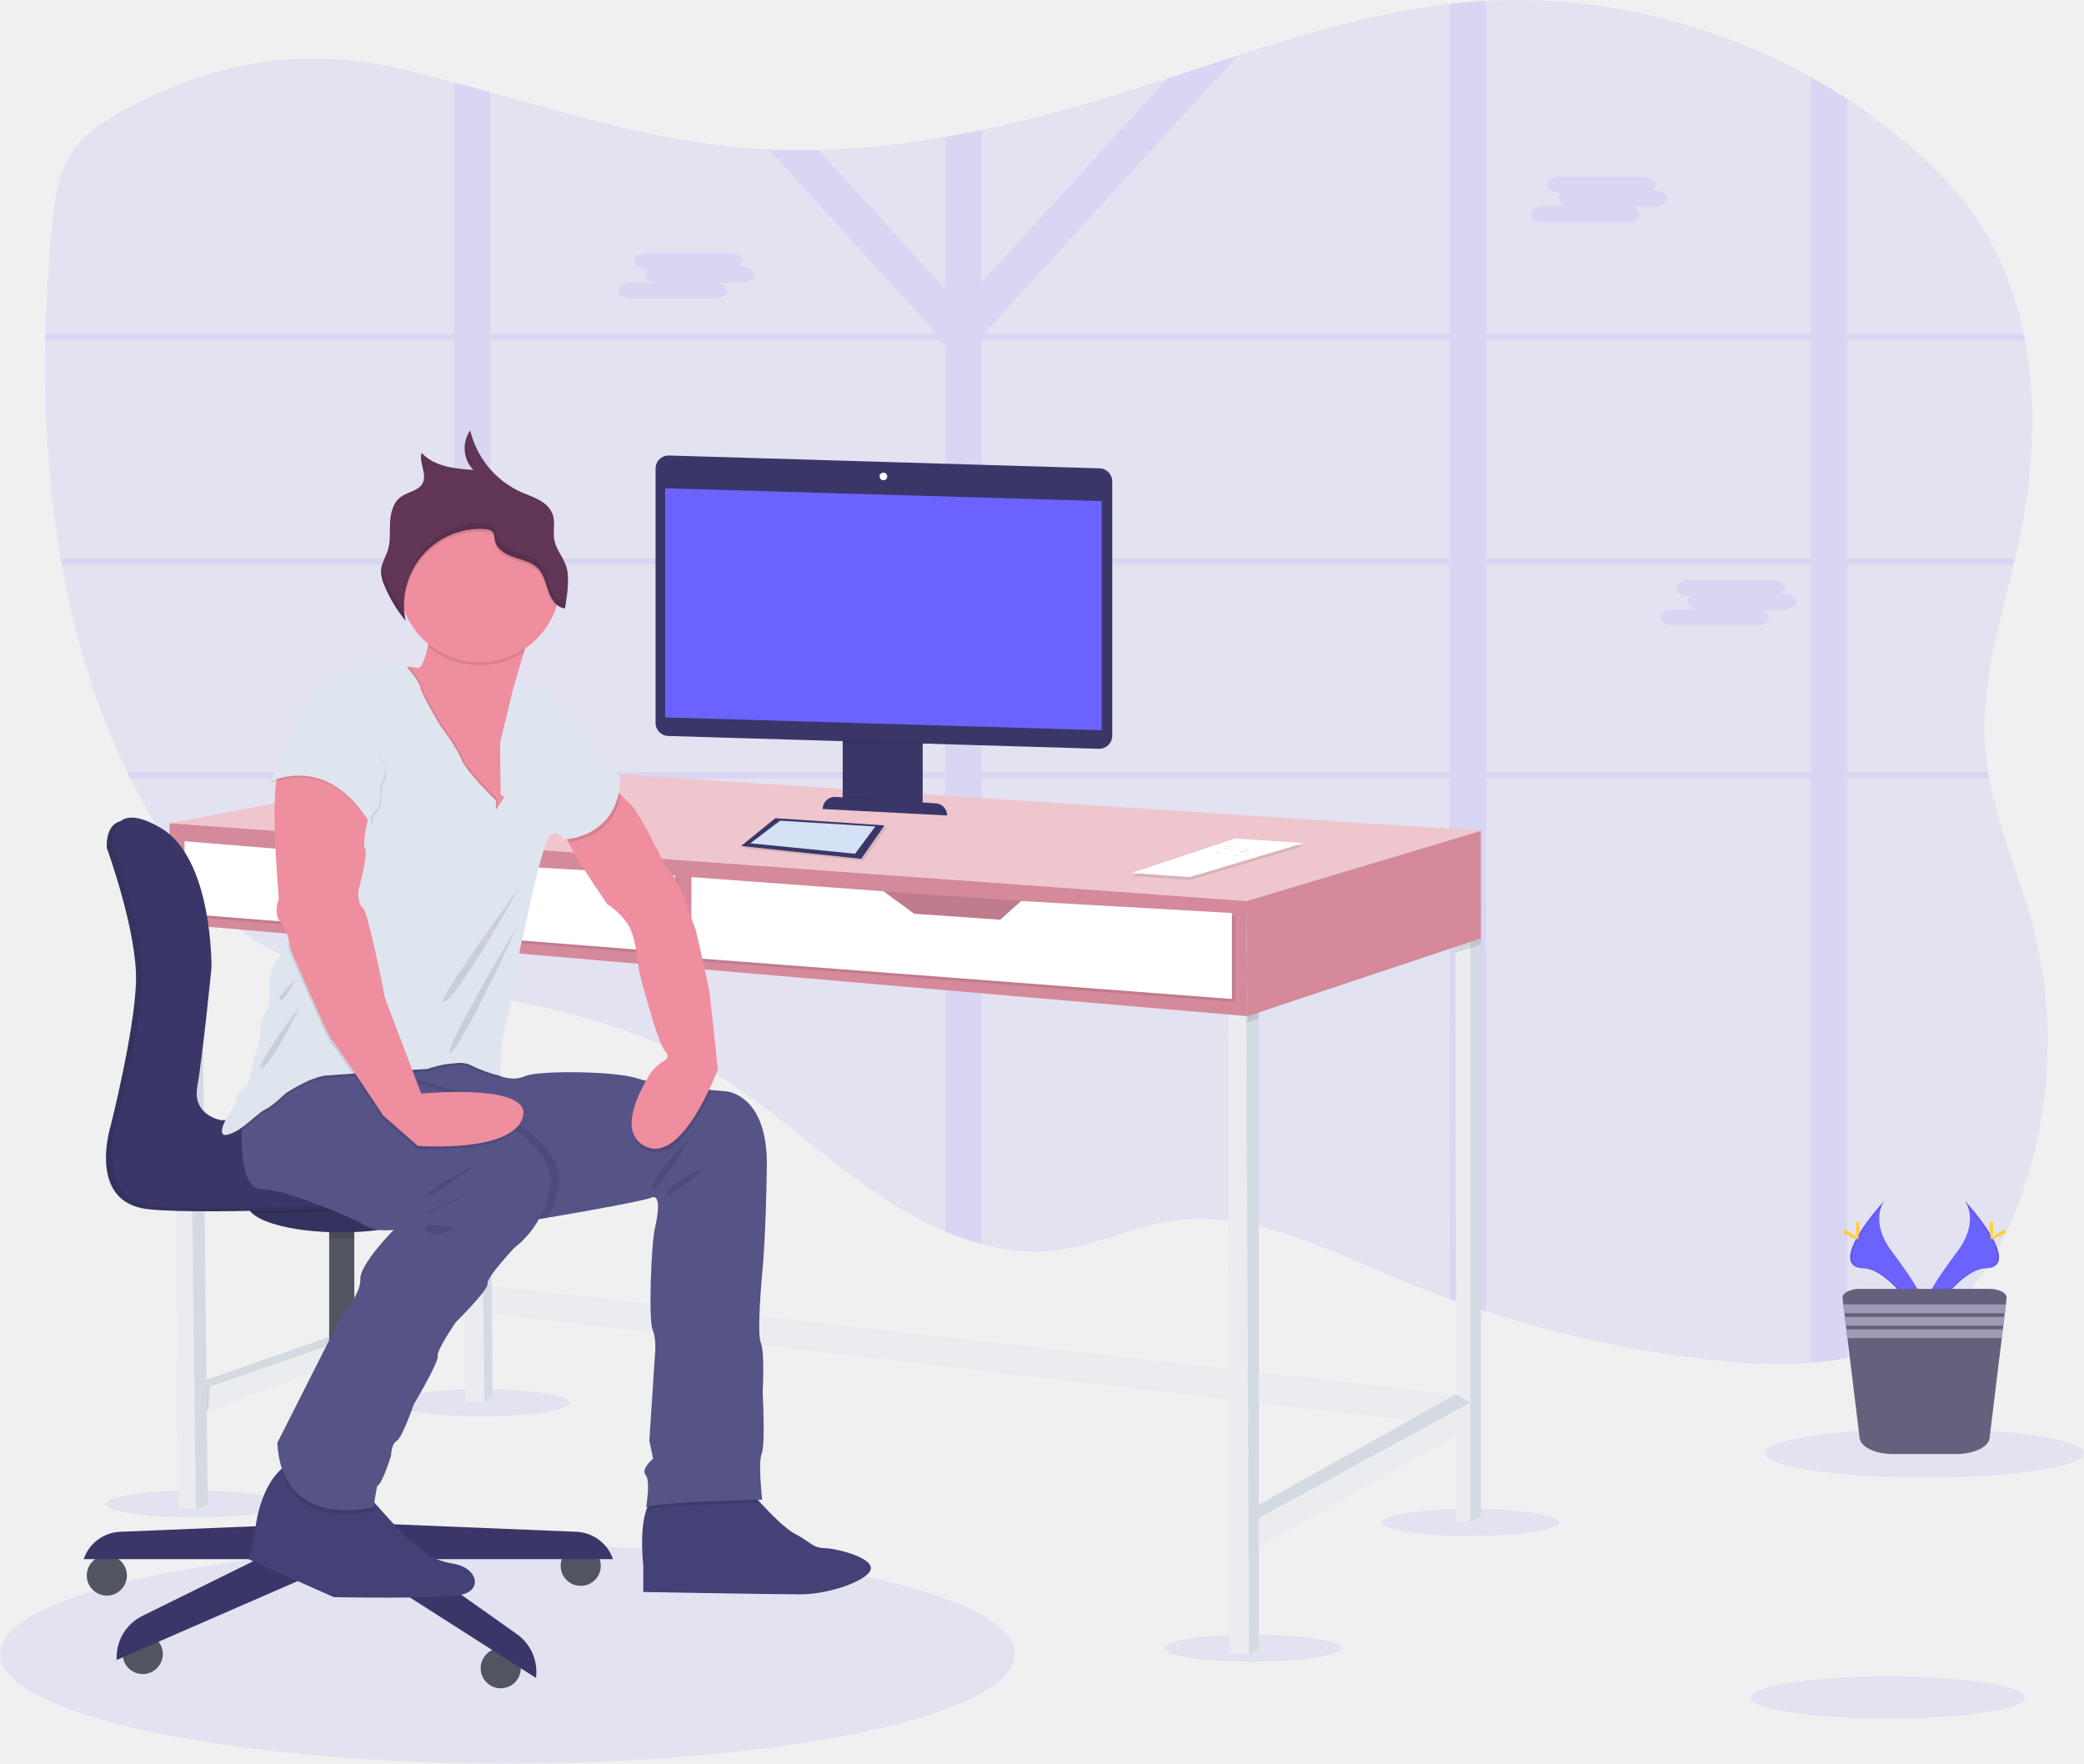
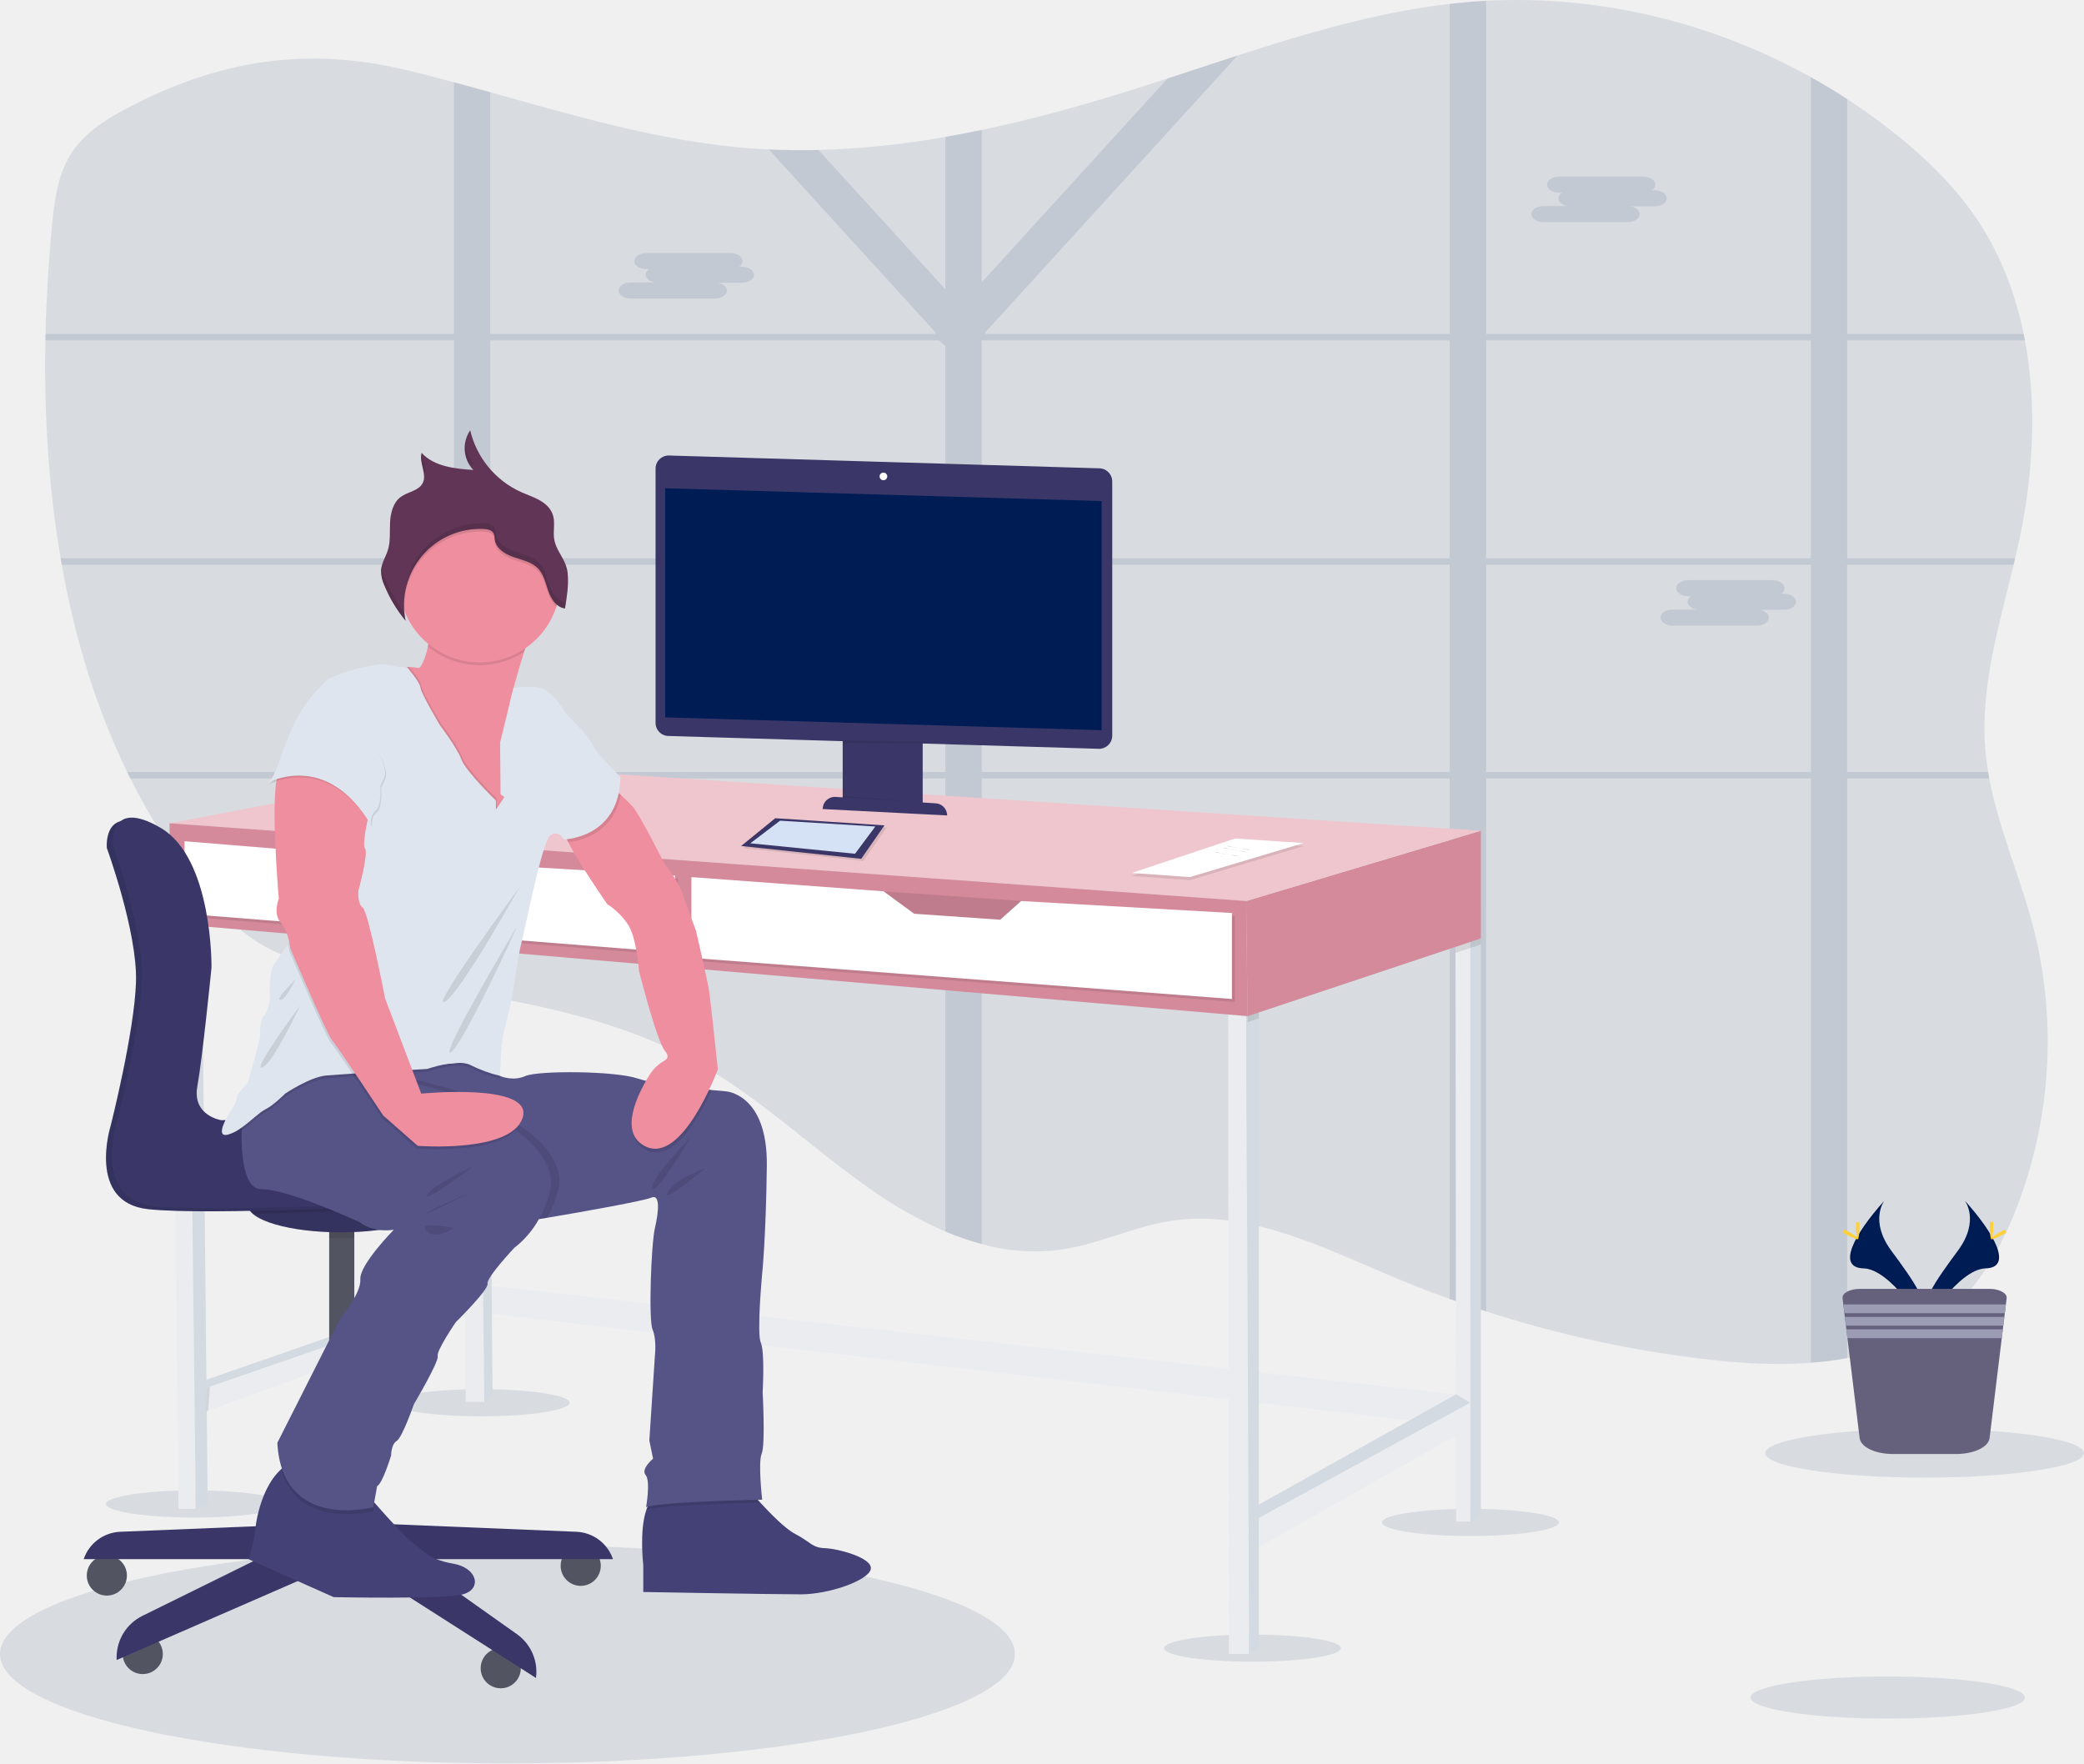
<svg xmlns="http://www.w3.org/2000/svg" id="50c81bbe-f144-4d6a-ab3d-5352da295715" data-name="Layer 1" width="975.26" height="825.18" viewBox="0 0 975.26 825.18">
-   <ellipse cx="91" cy="703.78" rx="41.4" ry="6.35" fill="#6c63ff" opacity="0.1" />
-   <ellipse cx="688.12" cy="712.42" rx="41.4" ry="6.35" fill="#6c63ff" opacity="0.1" />
-   <ellipse cx="586.13" cy="771.25" rx="41.4" ry="6.35" fill="#6c63ff" opacity="0.1" />
-   <ellipse cx="225.15" cy="656.4" rx="41.4" ry="6.35" fill="#6c63ff" opacity="0.1" />
-   <ellipse cx="237.47" cy="773.99" rx="237.47" ry="51.19" fill="#6c63ff" opacity="0.1" />
-   <path d="M1054.62,606.3c-6.41,15.45-14.82,30.26-26.59,41.62-14.34,13.84-32.15,21.39-51.22,25a154.27,154.27,0,0,1-17,2.2c-15.07,1.16-30.5.39-45.3-1.22a535.59,535.59,0,0,1-106.7-22.83q-8.55-2.76-17-5.81-12.75-4.57-25.27-9.81c-34-14.21-69.15-32.33-105.32-26.71-17.53,2.73-34,11-51.57,13.46a92.21,92.21,0,0,1-36.84-2.62,126.59,126.59,0,0,1-17-5.87,193.44,193.44,0,0,1-35.32-20c-26.5-18.52-50.28-41.48-78.18-57.52-30.76-17.69-64.81-26.1-99.5-32.37q-8.47-1.53-17-2.92c-16.05-2.65-32.14-5.1-48-8-15.28-2.82-30.83-6.27-44.13-14.75-9.49-6.05-17.47-14.43-24.79-23.26a277.49,277.49,0,0,1-34.52-53.22q-.75-1.5-1.47-3c-14.69-30.14-24.57-63-30.63-97-.18-1-.35-2-.52-3-5.7-33.33-7.78-67.79-7.15-102l.06-3c.39-16.89,1.44-33.71,3-50.29,1.12-11.66,2.62-23.76,8.66-33.56S161.2,93.73,171,88.49C214.34,65.42,255.85,59,302.43,70.18c7.48,1.79,14.93,3.72,22.38,5.72,5.67,1.52,11.34,3.09,17,4.67,39.13,10.91,78.16,22.52,118.61,26q5.86.51,11.73.78,11.61.54,23.22.24a401.19,401.19,0,0,0,59.44-6.12q8.52-1.47,17-3.26c24.4-5.09,48.58-11.88,72.37-19.39q7.29-2.3,14.56-4.68c10.92-3.57,21.84-7.21,32.78-10.75C724.18,52.8,757,43.13,790.81,39.23q4.34-.49,8.68-.87c2.77-.24,5.55-.43,8.32-.57,52.45-2.8,105.5,9.85,152,35.74q8.66,4.81,17,10.24,11.57,7.53,22.43,16.2c14.84,11.85,28.73,25.34,39.31,41.55,10.31,15.79,17,33.52,20.85,52.16.21,1,.41,2,.59,3,5.65,30.09,3.89,62.36-2.45,92.51-.67,3.16-1.38,6.33-2.12,9.49-.23,1-.47,2-.71,3-6.84,28.51-15.58,56.94-13.3,86.09.29,3.67.75,7.31,1.35,10.91.17,1,.34,2,.53,3,4.46,23.78,14.6,46.34,20.68,69.89A215.32,215.32,0,0,1,1054.62,606.3Z" transform="translate(-112.37 -37.41)" fill="#6c63ff" opacity="0.1" />
-   <path d="M976.81,196.68H1060c-.18-1-.38-2-.59-3H976.81V83.77q-8.34-5.42-17-10.24V193.68h-152V37.79c-2.77.14-5.55.33-8.32.57s-5.79.54-8.68.87V193.68h-217l-.52-.57L691.52,63.38c-10.94,3.54-21.86,7.18-32.78,10.75l-86.93,95.39V98.2q-8.49,1.78-17,3.26v71.35l-59.44-65.23q-11.61.28-23.22-.24l78.16,85.77-.52.57h-208V80.57c-5.66-1.58-11.33-3.15-17-4.67V193.68H133.64l-.06,3H324.81v102H140.73c.17,1,.34,2,.52,3H324.81v97H171.88q.72,1.5,1.47,3H324.81v99.26q8.52,1.4,17,2.92V401.68h213v212a126.59,126.59,0,0,0,17,5.87V401.68h219V645.25q8.46,3.06,17,5.81V401.68h152V675.11a154.27,154.27,0,0,0,17-2.2V401.68h66.48c-.19-1-.36-2-.53-3h-66v-97h77.9c.24-1,.48-2,.71-3H976.81Zm-17,0v102h-152v-102Zm-169,102h-219v-102h219Zm-449-102h210l3,2.73v99.27h-213Zm0,202v-97h213v97Zm230,0v-97h219v97Zm388,0h-152v-97h152Z" transform="translate(-112.37 -37.41)" fill="#6c63ff" opacity="0.1" />
-   <path d="M886.73,126.44h-1.32a3.23,3.23,0,0,0,1.61-2.62h0c0-2.06-2.53-3.75-5.62-3.75H842c-3.09,0-5.63,1.69-5.63,3.75h0c0,2.07,2.54,3.76,5.63,3.76h1.32a3.24,3.24,0,0,0-1.61,2.62c0,1.76,1.84,3.25,4.3,3.65H834.65c-3.1,0-5.63,1.69-5.63,3.75s2.53,3.76,5.63,3.76h39.41c3.1,0,5.63-1.69,5.63-3.76,0-1.76-1.84-3.24-4.31-3.64h11.35c3.09,0,5.62-1.69,5.62-3.76S889.82,126.44,886.73,126.44Z" transform="translate(-112.37 -37.41)" fill="#6c63ff" opacity="0.1" />
-   <path d="M459.57,162.21h-1.32a3.28,3.28,0,0,0,1.61-2.62h0c0-2.07-2.53-3.76-5.63-3.76H414.82c-3.1,0-5.63,1.69-5.63,3.76h0c0,2.06,2.53,3.75,5.63,3.75h1.31a3.27,3.27,0,0,0-1.6,2.62c0,1.77,1.84,3.25,4.3,3.65H407.49c-3.1,0-5.63,1.69-5.63,3.76s2.53,3.75,5.63,3.75H446.9c3.1,0,5.63-1.69,5.63-3.75,0-1.77-1.85-3.25-4.31-3.65h11.35c3.09,0,5.62-1.69,5.62-3.76S462.66,162.21,459.57,162.21Z" transform="translate(-112.37 -37.41)" fill="#6c63ff" opacity="0.1" />
-   <path d="M947.19,315.27h-1.32a3.28,3.28,0,0,0,1.61-2.62h0c0-2.06-2.53-3.75-5.63-3.75H902.44c-3.1,0-5.63,1.69-5.63,3.75h0c0,2.06,2.53,3.75,5.63,3.75h1.31a3.26,3.26,0,0,0-1.6,2.62c0,1.76,1.84,3.25,4.3,3.65H895.1c-3.09,0-5.62,1.69-5.62,3.75s2.53,3.76,5.62,3.76h39.42c3.09,0,5.63-1.69,5.63-3.76,0-1.76-1.85-3.24-4.31-3.64h11.35c3.09,0,5.62-1.69,5.62-3.76S950.28,315.27,947.19,315.27Z" transform="translate(-112.37 -37.41)" fill="#6c63ff" opacity="0.1" />
+   <ellipse cx="91" cy="703.78" rx="41.4" ry="6.35" fill="#001C55" opacity="0.1" />
+   <ellipse cx="688.12" cy="712.42" rx="41.4" ry="6.35" fill="#001C55" opacity="0.1" />
+   <ellipse cx="586.13" cy="771.25" rx="41.4" ry="6.35" fill="#001C55" opacity="0.1" />
+   <ellipse cx="225.15" cy="656.4" rx="41.4" ry="6.35" fill="#001C55" opacity="0.1" />
+   <ellipse cx="237.47" cy="773.99" rx="237.47" ry="51.19" fill="#001C55" opacity="0.1" />
+   <path d="M1054.62,606.3c-6.41,15.45-14.82,30.26-26.59,41.62-14.34,13.84-32.15,21.39-51.22,25a154.27,154.27,0,0,1-17,2.2c-15.07,1.16-30.5.39-45.3-1.22a535.59,535.59,0,0,1-106.7-22.83q-8.55-2.76-17-5.81-12.75-4.57-25.27-9.81c-34-14.21-69.15-32.33-105.32-26.71-17.53,2.73-34,11-51.57,13.46a92.21,92.21,0,0,1-36.84-2.62,126.59,126.59,0,0,1-17-5.87,193.44,193.44,0,0,1-35.32-20c-26.5-18.52-50.28-41.48-78.18-57.52-30.76-17.69-64.81-26.1-99.5-32.37q-8.47-1.53-17-2.92c-16.05-2.65-32.14-5.1-48-8-15.28-2.82-30.83-6.27-44.13-14.75-9.49-6.05-17.47-14.43-24.79-23.26a277.49,277.49,0,0,1-34.52-53.22q-.75-1.5-1.47-3c-14.69-30.14-24.57-63-30.63-97-.18-1-.35-2-.52-3-5.7-33.33-7.78-67.79-7.15-102l.06-3c.39-16.89,1.44-33.71,3-50.29,1.12-11.66,2.62-23.76,8.66-33.56S161.2,93.73,171,88.49C214.34,65.42,255.85,59,302.43,70.18c7.48,1.79,14.93,3.72,22.38,5.72,5.67,1.52,11.34,3.09,17,4.67,39.13,10.91,78.16,22.52,118.61,26q5.86.51,11.73.78,11.61.54,23.22.24a401.19,401.19,0,0,0,59.44-6.12q8.52-1.47,17-3.26c24.4-5.09,48.58-11.88,72.37-19.39q7.29-2.3,14.56-4.68c10.92-3.57,21.84-7.21,32.78-10.75C724.18,52.8,757,43.13,790.81,39.23q4.34-.49,8.68-.87c2.77-.24,5.55-.43,8.32-.57,52.45-2.8,105.5,9.85,152,35.74q8.66,4.81,17,10.24,11.57,7.53,22.43,16.2c14.84,11.85,28.73,25.34,39.31,41.55,10.31,15.79,17,33.52,20.85,52.16.21,1,.41,2,.59,3,5.65,30.09,3.89,62.36-2.45,92.51-.67,3.16-1.38,6.33-2.12,9.49-.23,1-.47,2-.71,3-6.84,28.51-15.58,56.94-13.3,86.09.29,3.67.75,7.31,1.35,10.91.17,1,.34,2,.53,3,4.46,23.78,14.6,46.34,20.68,69.89A215.32,215.32,0,0,1,1054.62,606.3Z" transform="translate(-112.37 -37.41)" fill="#001C55" opacity="0.1" />
+   <path d="M976.81,196.68H1060c-.18-1-.38-2-.59-3H976.81V83.77q-8.34-5.42-17-10.24V193.68h-152V37.79c-2.77.14-5.55.33-8.32.57s-5.79.54-8.68.87V193.68h-217l-.52-.57L691.52,63.38c-10.94,3.54-21.86,7.18-32.78,10.75l-86.93,95.39V98.2q-8.49,1.78-17,3.26v71.35l-59.44-65.23q-11.61.28-23.22-.24l78.16,85.77-.52.57h-208V80.57c-5.66-1.58-11.33-3.15-17-4.67V193.68H133.64l-.06,3H324.81v102H140.73c.17,1,.34,2,.52,3H324.81v97H171.88q.72,1.5,1.47,3H324.81v99.26q8.52,1.4,17,2.92V401.68h213v212a126.59,126.59,0,0,0,17,5.87V401.68h219V645.25q8.46,3.06,17,5.81V401.68h152V675.11a154.27,154.27,0,0,0,17-2.2V401.68h66.48c-.19-1-.36-2-.53-3h-66v-97h77.9c.24-1,.48-2,.71-3H976.81Zm-17,0v102h-152v-102Zm-169,102h-219v-102h219Zm-449-102h210l3,2.73v99.27h-213Zm0,202v-97h213v97Zm230,0v-97h219v97Zm388,0h-152v-97h152Z" transform="translate(-112.37 -37.41)" fill="#001C55" opacity="0.1" />
+   <path d="M886.73,126.44h-1.32a3.23,3.23,0,0,0,1.61-2.62h0c0-2.06-2.53-3.75-5.62-3.75H842c-3.09,0-5.63,1.69-5.63,3.75h0c0,2.07,2.54,3.76,5.63,3.76h1.32a3.24,3.24,0,0,0-1.61,2.62c0,1.76,1.84,3.25,4.3,3.65H834.65c-3.1,0-5.63,1.69-5.63,3.75s2.53,3.76,5.63,3.76h39.41c3.1,0,5.63-1.69,5.63-3.76,0-1.76-1.84-3.24-4.31-3.64h11.35c3.09,0,5.62-1.69,5.62-3.76S889.82,126.44,886.73,126.44Z" transform="translate(-112.37 -37.41)" fill="#001C55" opacity="0.1" />
+   <path d="M459.57,162.21h-1.32a3.28,3.28,0,0,0,1.61-2.62h0c0-2.07-2.53-3.76-5.63-3.76H414.82c-3.1,0-5.63,1.69-5.63,3.76h0c0,2.06,2.53,3.75,5.63,3.75h1.31a3.27,3.27,0,0,0-1.6,2.62c0,1.77,1.84,3.25,4.3,3.65H407.49c-3.1,0-5.63,1.69-5.63,3.76s2.53,3.75,5.63,3.75H446.9c3.1,0,5.63-1.69,5.63-3.75,0-1.77-1.85-3.25-4.31-3.65h11.35c3.09,0,5.62-1.69,5.62-3.76S462.66,162.21,459.57,162.21Z" transform="translate(-112.37 -37.41)" fill="#001C55" opacity="0.1" />
+   <path d="M947.19,315.27h-1.32a3.28,3.28,0,0,0,1.61-2.62h0c0-2.06-2.53-3.75-5.63-3.75H902.44c-3.1,0-5.63,1.69-5.63,3.75h0c0,2.06,2.53,3.75,5.63,3.75h1.31a3.26,3.26,0,0,0-1.6,2.62c0,1.76,1.84,3.25,4.3,3.65H895.1c-3.09,0-5.62,1.69-5.62,3.75s2.53,3.76,5.62,3.76h39.42c3.09,0,5.63-1.69,5.63-3.76,0-1.76-1.85-3.24-4.31-3.64h11.35c3.09,0,5.62-1.69,5.62-3.76S950.28,315.27,947.19,315.27Z" transform="translate(-112.37 -37.41)" fill="#001C55" opacity="0.1" />
  <polygon points="227.35 601.47 688.12 653.25 688.12 667.94 226.18 614.4 227.35 601.47" fill="#eaecf0" />
  <polygon points="226.65 656.05 217.91 656.05 217.91 438.97 224.2 440.88 224.27 447.39 226.65 656.05" fill="#eaecf0" />
  <polygon points="230.5 652.55 226.65 656.05 224.27 447.39 224.2 440.88 228.75 440.88 228.81 447.78 230.5 652.55" fill="#d3dae1" />
  <polygon points="92.83 646.95 220.36 602.52 220.36 606.72 92.83 650.8 92.83 646.95" fill="#d3dae1" />
  <polygon points="95.11 660.94 92.83 650.8 220.36 606.72 220.36 615.46 95.11 660.94" fill="#eaecf0" />
  <polygon points="688.12 425.14 688.12 712.02 681.47 712.02 681.13 445.89 681.12 437.38 688.12 425.14" fill="#eaecf0" />
  <polygon points="693.01 423.74 693.01 709.57 688.12 712.02 688.12 425.14 693.01 423.74" fill="#d3dae1" />
  <polygon points="586.13 705.73 681.39 652.49 688.12 656.4 586.13 712.02 586.13 705.73" fill="#d3dae1" />
  <polygon points="589.11 723.92 586.13 712.02 688.12 656.4 688.12 667.94 589.11 723.92" fill="#eaecf0" />
  <polygon points="574.76 470.97 575.11 773.95 584.56 773.95 583.16 467.47 574.76 470.97" fill="#eaecf0" />
  <polygon points="589.11 464.67 589.11 771.5 584.56 773.95 583.16 467.47 583.72 467.21 589.11 464.67" fill="#d3dae1" />
  <polygon points="91.61 706.08 83.56 706.08 80.8 435.06 80.76 430.39 88.46 430.39 88.52 435.72 91.61 706.08" fill="#eaecf0" />
  <polygon points="97.2 703.98 91.61 706.08 88.52 435.72 88.46 430.39 94.41 430.39 94.46 436.24 97.2 703.98" fill="#d3dae1" />
  <polygon points="583.72 467.21 589.11 464.67 589.11 476.57 583.86 478.32 583.72 467.21" opacity="0.1" />
  <polygon points="693.01 423.74 693.01 441.93 688.12 443.57 681.13 445.89 681.12 437.38 688.12 425.14 693.01 423.74" opacity="0.1" />
  <polygon points="693.01 388.75 693.01 439.13 583.86 475.52 583.16 421.64 693.01 388.75" fill="#d48a9b" />
  <polygon points="79.36 385.25 222.81 357.97 693.01 388.75 583.16 421.64 79.36 385.25" fill="#efc6cd" />
  <polygon points="94.41 430.39 94.46 436.24 88.52 435.72 80.8 435.06 80.76 430.39 94.41 430.39" opacity="0.1" />
  <polygon points="228.81 447.78 224.27 447.39 217.91 446.85 217.91 438.97 224.2 440.88 228.75 440.88 228.81 447.78" opacity="0.1" />
  <polygon points="79.36 385.25 79.36 432.14 583.86 475.52 583.16 421.64 79.36 385.25" fill="#d48a9b" />
  <polygon points="479.37 441 413.48 441 413.48 417.09 479.37 421.73 479.37 441" fill="#d48a9b" />
  <polygon points="479.37 441 413.48 441 413.48 417.09 479.37 421.73 479.37 441" opacity="0.1" />
  <polygon points="324.96 411.85 324.96 449.63 577.91 468.87 577.91 428.64 479.25 423.04 469.45 431.79 429.22 428.99 414.88 418.49 324.96 411.85" opacity="0.1" />
  <polygon points="323.56 410.44 323.56 448.23 576.51 467.47 576.51 427.24 477.85 421.64 468.06 430.39 427.82 427.59 413.48 417.09 323.56 410.44" fill="#fff" />
  <polygon points="167.53 400.3 227.35 404.5 226.65 423.51 187.59 423.51 161.46 413.24 167.53 400.3" fill="#d48a9b" />
  <polygon points="167.53 400.3 227.35 404.5 226.65 423.51 187.59 423.51 161.46 413.24 167.53 400.3" opacity="0.1" />
  <polygon points="87.76 395.05 87.76 428.99 317.27 447.18 317.27 411.14 228.75 405.9 219.31 412.89 183.62 410.8 168.93 401.7 87.76 395.05" opacity="0.1" />
  <polygon points="86.36 393.65 86.36 427.59 315.87 445.78 315.87 409.75 227.35 404.5 217.91 411.5 182.22 409.4 167.53 400.3 86.36 393.65" fill="#fff" />
  <polygon points="96.65 649.48 98.22 648.94 97.43 660.1 96.65 660.38 96.65 649.48" opacity="0.1" />
  <polygon points="577.94 393.78 610.11 395.89 556.8 411.85 529.65 409.88 577.94 393.78" opacity="0.1" />
  <polygon points="577.94 392.38 610.11 394.49 556.8 410.44 529.65 408.48 577.94 392.38" fill="#fff" />
  <path d="M686.46,433.4c1.27-.54,2.62.48,4,.74.77.15,1.57,0,2.34.15,1.58.21,3.15,1.27,4.65.73" transform="translate(-112.37 -37.41)" fill="#d3dae1" />
  <path d="M684.8,434.37c1.26-.55,2.62.47,4,.73.77.15,1.57,0,2.35.15,1.58.21,3.14,1.27,4.64.73" transform="translate(-112.37 -37.41)" fill="#d3dae1" />
  <path d="M681,436.29c1.27-.54,2.63.48,4,.74.77.15,1.57,0,2.35.15,1.58.21,3.14,1.27,4.64.73" transform="translate(-112.37 -37.41)" fill="#d3dae1" />
  <circle cx="50" cy="737.26" r="9.39" fill="#535461" />
  <circle cx="66.8" cy="773.99" r="9.39" fill="#535461" />
  <circle cx="234.33" cy="780.64" r="9.39" fill="#535461" />
  <circle cx="271.76" cy="732.71" r="9.39" fill="#535461" />
  <rect x="154.05" y="571.43" width="11.76" height="73.47" fill="#535461" />
  <rect x="154.05" y="633" width="11.76" height="11.9" opacity="0.1" />
  <rect x="151.78" y="635.8" width="16.3" height="81.52" fill="#3a3768" />
  <path d="M382.1,754.2l-106.72-4.37V767H399.23A18.92,18.92,0,0,0,382.1,754.2Z" transform="translate(-112.37 -37.41)" fill="#3a3768" />
  <path d="M168.66,754.2l106.72-4.37V767H151.53A18.91,18.91,0,0,1,168.66,754.2Z" transform="translate(-112.37 -37.41)" fill="#3a3768" />
  <path d="M264.15,751.58l-85.2,42a21.6,21.6,0,0,0-12,19.35v1.28l99.5-43.38,14-1.05,82.74,52.83h0a21.58,21.58,0,0,0-8.91-20.5l-73.83-52.27Z" transform="translate(-112.37 -37.41)" fill="#3a3768" />
  <path d="M278.18,608.83v7.92q-3.09.13-6.3.13c-1.85,0-3.67,0-5.46-.1v-7.95Z" transform="translate(-112.37 -37.41)" opacity="0.1" />
  <ellipse cx="159.51" cy="563.98" rx="43.39" ry="12.69" fill="#3a3768" />
  <path d="M314.89,601.39a5.18,5.18,0,0,1-1.85,3.67c-5.36,5.22-21.93,9-41.53,9-19.17,0-35.42-3.64-41.17-8.67a5.5,5.5,0,0,1-2.23-4c0-7,19.43-12.69,43.4-12.69S314.89,594.38,314.89,601.39Z" transform="translate(-112.37 -37.41)" opacity="0.1" />
  <path d="M315.26,601.39a5.18,5.18,0,0,1-1.85,3.67c-5.52-1.38-9.34-2.52-9.34-2.52s-38.25,2.14-73.36,2.87a5.5,5.5,0,0,1-2.23-4c0-7,19.43-12.69,43.4-12.69S315.26,594.38,315.26,601.39Z" transform="translate(-112.37 -37.41)" opacity="0.1" />
  <path d="M162.37,434.25s14.35,39.19,13.65,62.63-11.9,67.52-11.9,67.52-11.19,35.69,17.5,38.84,122.45-2.1,122.45-2.1,35,10.49,46.18,5.94c4.35-1.76,8.12-5.64,11.1-9.73a20.35,20.35,0,0,0-5.28-29.05,60.62,60.62,0,0,0-16.87-7.24,13.55,13.55,0,0,0-3.85-.47L213.1,563s-13.64-2.1-11.19-15.74,6.64-55.63,6.64-55.63.7-51.08-23.79-65.42S162.37,434.25,162.37,434.25Z" transform="translate(-112.37 -37.41)" fill="#3a3768" />
  <path d="M162.37,434.13s14.35,39.18,13.65,62.62-11.9,67.53-11.9,67.53-11.19,35.68,17.5,38.83S304.07,601,304.07,601s35,10.5,46.18,6c4.35-1.77,8.12-5.65,11.1-9.73a20.36,20.36,0,0,0-5.28-29.06,61.22,61.22,0,0,0-16.87-7.24,13.19,13.19,0,0,0-3.85-.46L213.1,562.88s-13.64-2.1-11.19-15.75,6.64-55.62,6.64-55.62.7-51.08-23.79-65.43S162.37,434.13,162.37,434.13Z" transform="translate(-112.37 -37.41)" opacity="0.1" />
  <path d="M165.17,432.85s14.35,39.19,13.65,62.63S166.92,563,166.92,563s-11.19,35.69,17.49,38.84,122.45-2.1,122.45-2.1,35,10.49,46.19,6c4.35-1.77,8.12-5.65,11.1-9.74a20.35,20.35,0,0,0-5.28-29.05A60.62,60.62,0,0,0,342,559.66a13.55,13.55,0,0,0-3.85-.47L215.9,561.6s-13.64-2.1-11.19-15.74,6.64-55.63,6.64-55.63.7-51.08-23.79-65.42S165.17,432.85,165.17,432.85Z" transform="translate(-112.37 -37.41)" fill="#3a3768" />
  <path d="M413.41,769.73v12.65s60.43,1.09,73.74,1.09,31.63-6.54,32.72-11.78-15.27-9.6-21.38-9.81-6.32-2.62-14.18-6.77c-4.43-2.34-11.16-9.13-16.18-14.6-3.87-4.22-6.72-7.65-6.72-7.65s-32.51-.65-41.89,4.58c-2.16,1.21-3.65,3.57-4.67,6.5C411.47,753.71,413.41,769.73,413.41,769.73Z" transform="translate(-112.37 -37.41)" fill="#434175" />
  <path d="M414.85,743.94c6.82-2.37,46.72-3.29,53.28-3.43-3.87-4.22-6.72-7.65-6.72-7.65s-32.51-.65-41.89,4.58C417.36,738.65,415.87,741,414.85,743.94Z" transform="translate(-112.37 -37.41)" opacity="0.1" />
  <path d="M239.54,542.19l3.52,2.13,1.32.8,5.13,3.08c27.42,16.53,102.21,61.32,106.31,61,1.07-.09,4.29-.57,8.74-1.3,1.18-.19,2.45-.39,3.78-.62,17.13-2.85,45.6-8,48.78-9.42,4.36-2,3.49,6.76,1.74,14.18s-3.05,43-1.09,47.56,1.09,12,1.09,12l-2.61,39.92L418,720s-5.89,4.8-3.49,7.63.22,15.06.22,15.06c7-2.62,54.32-3.49,54.32-3.49s-2-17.46-.22-21.6.44-28.8.44-28.8,1.09-18.76-.87-23.12.65-32.29.65-32.29,1.75-16.58,2.18-50.4-19.2-34.9-19.2-34.9-2.61-.21-6.59-.59c-7.77-.75-20.73-2.17-29.39-4a50.65,50.65,0,0,1-5.25-1.4c-10.69-3.64-46.68-3.78-52.57-1.16-5.67,2.52-11.34.19-11.76,0h0l-4.58-7.42-43.76,3.73-4.63.4-43.08,3.67-3,.26Z" transform="translate(-112.37 -37.41)" fill="#565387" />
  <path d="M414.94,575.65c12.71,6.2,24.84-15.77,30.49-28.16-7.77-.75-20.73-2.17-29.39-4C410.35,553,402.75,569.72,414.94,575.65Z" transform="translate(-112.37 -37.41)" opacity="0.1" />
  <path d="M376.76,427.22a13.19,13.19,0,0,0,1.54,4.26C383,441,396.61,460.6,396.61,460.6a31.54,31.54,0,0,1,10,10c3.71,6.33,4.8,21.16,4.8,21.16s8.29,32.94,12.21,37.53c2,2.29,1.09,3.65-.27,4.44a19.43,19.43,0,0,0-6.88,6.45c-5.72,9.19-14.85,27.44-2,33.7,17.45,8.51,33.82-36.09,33.82-36.09s-3.28-31.63-4.15-37.08-6.11-27.93-6.11-27.93-3.71-9.6-5.89-16.36-8.72-14.62-8.72-14.62-11.79-23.56-15.06-27.05c-1.52-1.62-3.65-3.66-5.49-5.38-2.13-2-3.89-3.56-3.89-3.56S376.54,422,376.76,427.22Z" transform="translate(-112.37 -37.41)" fill="#ee8e9e" />
  <path d="M228.85,767.11l39.7,17.67S320,785.87,329,783.47s7-12.43-4.8-14.4-14.61-7.19-18.54-9.59c-2.65-1.62-12.06-12.09-17.89-18.72-2.81-3.19-4.8-5.5-4.8-5.5s-7.64-20.29-28.8-15.71A21.73,21.73,0,0,0,243.86,725c-11.41,10.56-12.4,31.45-12.4,31.45Z" transform="translate(-112.37 -37.41)" fill="#434175" />
  <path d="M244.38,545.12l5.13,3.08c27.42,16.53,102.21,61.32,106.31,61,1.07-.09,4.29-.57,8.74-1.3,1.18-.19,2.45-.39,3.78-.62l.15-.25a50,50,0,0,0,5-12.23c4.58-17.45-18.11-30.76-18.11-30.76l-4.8-3.73c-5.45-9.18-44.72-17.86-44.72-17.86L300.8,539l-2.71-1.82-.71-.47-6.14-4.13-30.76,2.18-9.14,5.87-1,.62L247,543.44Z" transform="translate(-112.37 -37.41)" opacity="0.1" />
  <path d="M243.86,725c8.35,28.89,43.23,19.45,43.23,19.45l.66-3.66c-2.81-3.19-4.8-5.5-4.8-5.5s-7.64-20.29-28.8-15.71A21.73,21.73,0,0,0,243.86,725Z" transform="translate(-112.37 -37.41)" opacity="0.1" />
  <path d="M234.74,593.89c12.87,0,46,15.49,46,15.49,6.76,5.24,15.92,3.49,15.92,3.49S280.55,629.23,281,636s-9.17,17.89-9.17,17.89l-29.67,58.68c2.19,41.67,44.94,30.11,44.94,30.11l1.75-9.82c2.62-1.31,6.55-14.4,6.55-14.4s0-5.23,2.61-6.76,8.07-17.24,8.07-17.24S317.86,674.61,317.2,672s8.51-15.92,8.51-15.92,15.49-15.27,14.83-18S353,621.38,353,621.38a43.9,43.9,0,0,0,11.58-13.52,50.13,50.13,0,0,0,5-12.22c3.69-14.06-10.31-25.43-15.9-29.32-1.35-.94-2.21-1.44-2.21-1.44l-4.8-3.73c-2.48-4.18-11.95-8.26-21.55-11.45-6.92-2.31-13.9-4.17-18.37-5.28-3-.73-4.8-1.14-4.8-1.14l-5.06-3.4-1.78-1.2-1.63-1.09-6.15-4.13-13.68,1-17.08,1.21-9.13,5.88-4.36,2.8-17.05,11s-.45,4.19-.59,9.83c0,.43,0,.87,0,1.33C225.21,577.84,226.44,593.89,234.74,593.89Z" transform="translate(-112.37 -37.41)" fill="#565387" />
  <path d="M300.4,349.55,305,365.91s8.08,28.15,8.95,30.11,22,21.82,22.91,22.25,12.39,7,12.39,7,.91-36,0-46.46a29.88,29.88,0,0,1,.57-6.86c1.39-8.21,4.91-20.24,7.83-29.51,2.44-7.77,4.47-13.59,4.47-13.59s-51.05-2.19-49.3,2.83c.66,1.9.44,5.07-.19,8.25-1.06,5.24-3.25,10.48-4.61,10.08a17.94,17.94,0,0,0-4.05-.45C302.11,349.48,300.4,349.55,300.4,349.55Z" transform="translate(-112.37 -37.41)" fill="#ee8e9e" />
  <path d="M312.65,339.91a37.76,37.76,0,0,0,45,2.51c2.44-7.77,4.47-13.59,4.47-13.59s-51.05-2.19-49.3,2.83C313.5,333.56,313.28,336.73,312.65,339.91Z" transform="translate(-112.37 -37.41)" opacity="0.1" />
  <path d="M299.09,309.63a37.75,37.75,0,1,0,37.75-37.74A37.57,37.57,0,0,0,299.09,309.63Z" transform="translate(-112.37 -37.41)" fill="#ee8e9e" />
  <path d="M300.4,349.55,305,365.91s8.08,28.15,8.95,30.11,22,21.82,22.91,22.25,12.39,7,12.39,7,.91-36,0-46.46a29.88,29.88,0,0,1,.57-6.86l-3,12.09.22,24.22,1.74,1.31-3.92,5.89v-4.37s-14-13.52-16.15-19.2-10-15.94-10-15.94-9-15-9.16-17.65c-.17-2-3.93-6.76-5.58-8.74C302.11,349.48,300.4,349.55,300.4,349.55Z" transform="translate(-112.37 -37.41)" opacity="0.1" />
  <path d="M376.76,427.22a13.19,13.19,0,0,0,1.54,4.26c4.77-.48,21-3.52,24.6-22.08-2.13-2-3.89-3.56-3.89-3.56S376.54,422,376.76,427.22Z" transform="translate(-112.37 -37.41)" opacity="0.1" />
  <path d="M225.39,566.44c4.4-3.12,8.59-7.37,11.09-8.54,3.71-1.75,9.38-7.42,9.38-7.42s1.44-1,3.65-2.28c4.05-2.37,10.69-5.81,15.77-6.23,4.55-.38,19.69-1.35,31.59-2.09l15.53-1s14.18-5,20.29-1.75a64.36,64.36,0,0,0,13.74,5s0-.48,0-1.3h0l-4.58-7.42-48.39,4.13-6.15-4.13-30.76,2.18-9.13,5.88-7.88.67,3.52,2.13-17.05,11S225.49,560.15,225.39,566.44Z" transform="translate(-112.37 -37.41)" opacity="0.1" />
  <path d="M219,568.37a19.87,19.87,0,0,0,6.39-3.26h0c4.39-3.11,8.57-7.35,11.06-8.52,3.71-1.75,9.38-7.42,9.38-7.42s11.57-7.86,19.42-8.51c2.14-.18,6.62-.49,12-.84l17.81-1.14,9.24-.58,8.07-.49s14.18-5,20.29-1.75a64.36,64.36,0,0,0,13.74,5s.22-15.27,2-21.6,4.14-17.89,4.14-17.89,2-15.92,3.93-23.12,9.6-47.34,13.53-50,6.1,2,6.1,2,26.18-.44,26.62-29.23c0,0-12.22-12.22-13.09-15.27s-12.43-14.4-12.43-14.4-6.55-12.22-14-12.44a58.74,58.74,0,0,0-10.5.33l-6.3,25.63.22,24.22,1.75,1.31-3.93,5.89V412s-14-13.53-16.14-19.2-10-15.95-10-15.95-8.94-15-9.16-17.65-6.33-9.63-6.33-9.63a15.5,15.5,0,0,0-3.71,0,4,4,0,0,1-1.62-.23,21.91,21.91,0,0,0-10.9-.62c-7.54,1.57-19,4.43-22.16,7.86-4.8,5.24-11.78,10.26-19.64,32.07l42.32,15.27-3.62,6.89-33.68,64s-1.12,1.82-2.63,4.19h0c-2,3.08-4.59,7.11-6.32,9.32-3.05,3.93-2.18,16.36-2.18,16.36s-.65,5.89-2.83,8.08S234.08,523,234.08,523l-5.67,21.16s-5.24,4.8-5.24,7-4.14,8.29-4.14,8.29S212.7,569.89,219,568.37Z" transform="translate(-112.37 -37.41)" fill="#dfe5ee" />
  <path d="M247.16,479h0a33,33,0,0,1,.67,3.65s17.23,40.36,19.41,42.76c.67.74,3.21,4.37,6.39,9l3.65,5.39c6.59,9.79,14,20.91,14,20.91l16.14,14.18s35.12,2.81,46.28-8.59c-1.35-.94-2.21-1.44-2.21-1.44l-4.8-3.73c-2.48-4.18-11.95-8.26-21.55-11.45-8.84.06-16.07.78-16.07.78l-2.3-6.06-2.4-6.32L292.13,506s-7.87-40.57-10.49-42.54-2-8.07-2-8.07,4.8-17.23,3.05-19.63,2.84-20.08,2.84-20.08a18.11,18.11,0,0,0-2.1-4.89l-33.68,64S248.67,476.6,247.16,479Z" transform="translate(-112.37 -37.41)" opacity="0.1" />
  <path d="M286,414.35s-4.58,17.67-2.83,20.07-3.06,19.63-3.06,19.63-.65,6.11,2,8.07,10.49,42.54,10.49,42.54l16.9,44.51s52.89-5.24,47.44,11.34-49.09,13.09-49.09,13.09l-16.14-14.18s-21.82-32.94-24-35.34-19.42-42.76-19.42-42.76-.87-8.07-4.58-12.22-.87-11.15-.87-11.15-4.58-52.77.22-59.09S281,395.37,286,414.35Z" transform="translate(-112.37 -37.41)" fill="#ee8e9e" />
  <path d="M442.43,584.07S428.68,588.66,425,595.2,442.43,584.07,442.43,584.07Z" transform="translate(-112.37 -37.41)" opacity="0.1" />
  <path d="M435.44,569.68c-.43.65-18.82,19.1-17.67,23.56S435.44,569.68,435.44,569.68Z" transform="translate(-112.37 -37.41)" opacity="0.1" />
  <path d="M334.44,582.77s-20.51,9.67-22.26,13.88S334.44,582.77,334.44,582.77Z" transform="translate(-112.37 -37.41)" opacity="0.1" />
  <path d="M333.13,595.2s-18.51,7.85-21,9.82S333.13,595.2,333.13,595.2Z" transform="translate(-112.37 -37.41)" opacity="0.1" />
  <path d="M324.62,612s-8.2,6.11-12.72,1.31S324.62,612,324.62,612Z" transform="translate(-112.37 -37.41)" opacity="0.1" />
  <path d="M355.38,452.74c-.44.66-27.71,49.74-34.91,53.45S355.38,452.74,355.38,452.74Z" transform="translate(-112.37 -37.41)" opacity="0.1" />
  <path d="M354.07,471.29c0,1.09-26.62,58-31,58.68S354.07,471.29,354.07,471.29Z" transform="translate(-112.37 -37.41)" opacity="0.1" />
  <path d="M252.84,507.94S240,535.39,235,537,252.84,507.94,252.84,507.94Z" transform="translate(-112.37 -37.41)" opacity="0.1" />
  <path d="M250.66,495.72s-4.43,9.6-7.12,9.6S250.66,495.72,250.66,495.72Z" transform="translate(-112.37 -37.41)" opacity="0.1" />
  <path d="M299.09,309.63a37.57,37.57,0,0,0,2.39,13.21,35.64,35.64,0,0,1,37.23-36.62c1.83.08,4,.51,4.74,2.17a9.12,9.12,0,0,1,.45,2.76c.55,4.24,4.85,6.89,8.89,8.27s8.54,2.26,11.47,5.37c2.68,2.85,3.44,6.94,4.76,10.63a15.26,15.26,0,0,0,3.68,6,37.75,37.75,0,1,0-73.61-11.79Z" transform="translate(-112.37 -37.41)" opacity="0.1" />
  <path d="M369.58,275.46c-3.1-4.21-8.6-5.67-13.38-7.79a42.45,42.45,0,0,1-23.79-28.91,14.9,14.9,0,0,0,1.46,18.58c-8.69-.59-18.29-1.59-24.18-8-1.34,4.62,2.67,9.87.48,14.15-1.88,3.68-7,4-10.31,6.5-3.53,2.62-4.7,7.37-4.92,11.76s.24,8.89-1.06,13.09c-1,3.19-3,6.12-3.2,9.45a16.2,16.2,0,0,0,1.6,7.17,64.74,64.74,0,0,0,9.92,16.48,35.7,35.7,0,0,1,36.51-43c1.83.08,4,.52,4.74,2.18a9,9,0,0,1,.45,2.76c.55,4.23,4.85,6.88,8.89,8.26s8.54,2.27,11.47,5.37c2.68,2.85,3.44,6.94,4.76,10.63s3.87,7.55,7.76,8c.89-5.48,1.79-11,1.24-16.56-.6-5.95-4.6-9.32-6-14.5C370.5,285.65,373.38,280.62,369.58,275.46Z" transform="translate(-112.37 -37.41)" fill="#603556" />
  <path d="M259,381.19l-13.74,8.29s-3.93,13.3-7,15c0,0,27.49-15.27,48.21,19.85,0,0-.65-4.58,2.18-6.76s2.18-11.56,2.18-11.56a39.54,39.54,0,0,0,2-4.59C294.73,396.67,284.48,369.19,259,381.19Z" transform="translate(-112.37 -37.41)" opacity="0.1" />
  <path d="M258.52,380.31l-13.75,8.29s-3.93,13.31-7,15.06c0,0,27.49-15.28,48.21,19.85,0,0-.65-4.58,2.19-6.76s2.18-11.57,2.18-11.57a37.43,37.43,0,0,0,2-4.58C294.29,395.8,284,368.31,258.52,380.31Z" transform="translate(-112.37 -37.41)" fill="#dfe5ee" />
  <g opacity="0.1">
    <path d="M310.83,260.34c-.05-3.56-2.17-7.48-1.14-11l.18.19C310.12,253.17,312.14,257,310.83,260.34Z" transform="translate(-112.37 -37.41)" />
    <path d="M295.38,279.11c-.21,4,.15,8-.75,11.89.33-3.05.15-6.19.31-9.27a25.68,25.68,0,0,1,.57-4.34C295.45,278,295.4,278.54,295.38,279.11Z" transform="translate(-112.37 -37.41)" />
    <path d="M290.68,304.27a10.85,10.85,0,0,1,.43-2.34,16.67,16.67,0,0,0,1.61,6.89,64.58,64.58,0,0,0,8.9,15.2,34.61,34.61,0,0,0,.58,3.9,64.74,64.74,0,0,1-9.92-16.48A16.2,16.2,0,0,1,290.68,304.27Z" transform="translate(-112.37 -37.41)" />
    <path d="M334.31,254.72c-.84-.05-1.7-.11-2.55-.18a15.37,15.37,0,0,1-1.45-11.27A14.74,14.74,0,0,0,334.31,254.72Z" transform="translate(-112.37 -37.41)" />
    <path d="M310.35,294.85a36.28,36.28,0,0,1,28.79-12.56c1.83.09,4,.52,4.75,2.18a9.38,9.38,0,0,1,.45,2.76c.55,4.23,4.84,6.89,8.89,8.26s8.53,2.27,11.46,5.38c2.69,2.85,3.45,6.94,4.77,10.62s3.86,7.54,7.74,8l-.42,2.62c-3.89-.42-6.44-4.28-7.76-8s-2.08-7.78-4.76-10.63c-2.93-3.1-7.43-4-11.47-5.37s-8.34-4-8.89-8.26a9,9,0,0,0-.45-2.76c-.78-1.66-2.91-2.1-4.74-2.18a35.52,35.52,0,0,0-36.5,28.59A36.12,36.12,0,0,1,310.35,294.85Z" transform="translate(-112.37 -37.41)" />
  </g>
  <polygon points="431.8 339.65 431.8 378.78 394.36 375.78 394.36 339.65 431.8 339.65" fill="#3a3768" />
  <polygon points="431.8 375.58 431.8 378.78 394.36 375.78 394.36 372.58 431.8 375.58" opacity="0.1" />
  <path d="M555.61,419l-58.24-3h0a5.7,5.7,0,0,1,5.7-5.7l46.84,3a5.7,5.7,0,0,1,5.7,5.7Z" transform="translate(-112.37 -37.41)" fill="#3a3768" />
  <path d="M626.74,387.81l-201.45-6a6.12,6.12,0,0,1-6.13-6.13v-119a6.12,6.12,0,0,1,6.13-6.12l201.45,6a6.13,6.13,0,0,1,6.13,6.12v119A6.13,6.13,0,0,1,626.74,387.81Z" transform="translate(-112.37 -37.41)" fill="#3a3768" />
-   <polygon points="515.55 341.7 311.29 335.7 311.29 228.48 515.55 234.48 515.55 341.7" fill="#6c63ff" />
+   <polygon points="515.55 341.7 311.29 335.7 311.29 228.48 515.55 234.48 515.55 341.7" fill="#001C55" />
  <ellipse cx="413.42" cy="222.94" rx="1.8" ry="1.78" fill="#fff" />
  <polygon points="431.76 347.06 394.44 346.46 394.44 347.73 431.76 347.73 431.76 347.06" opacity="0.1" />
  <polygon points="363.8 383.88 414.91 387.23 404.02 402.88 347.83 396.88 363.8 383.88" opacity="0.1" />
  <polygon points="362.8 382.88 413.91 386.23 403.02 401.88 346.83 395.88 362.8 382.88" fill="#3a3768" />
  <polygon points="365.06 384.04 409.63 386.76 400.14 399.51 351.13 394.62 365.06 384.04" fill="#d5e1f4" />
-   <ellipse cx="883.43" cy="794.36" rx="64.2" ry="9.85" fill="#6c63ff" opacity="0.1" />
-   <path d="M1031.88,599.29s7.13,9.33-3.3,23.42-19,26-15.55,34.76c0,0,15.74-26.17,28.54-26.53S1046,615,1031.88,599.29Z" transform="translate(-112.37 -37.41)" fill="#6c63ff" />
+   <ellipse cx="883.43" cy="794.36" rx="64.2" ry="9.85" fill="#001C55" opacity="0.1" />
+   <path d="M1031.88,599.29s7.13,9.33-3.3,23.42-19,26-15.55,34.76c0,0,15.74-26.17,28.54-26.53S1046,615,1031.88,599.29Z" transform="translate(-112.37 -37.41)" fill="#001C55" />
  <path d="M1031.88,599.29a11.71,11.71,0,0,1,1.45,2.92c12.5,14.69,19.16,28.39,7.15,28.73-11.19.32-24.61,20.32-27.83,25.38a11.9,11.9,0,0,0,.38,1.15s15.74-26.17,28.54-26.53S1046,615,1031.88,599.29Z" transform="translate(-112.37 -37.41)" opacity="0.1" />
  <path d="M1045.14,611.18c0,3.28-.37,6-.82,6s-.83-2.67-.83-6,.46-1.74.92-1.74S1045.14,607.9,1045.14,611.18Z" transform="translate(-112.37 -37.41)" fill="#ffd037" />
  <path d="M1049.69,615.1c-2.88,1.57-5.4,2.52-5.61,2.12s1.94-2,4.82-3.57,1.75-.42,2,0S1052.58,613.53,1049.69,615.1Z" transform="translate(-112.37 -37.41)" fill="#ffd037" />
-   <path d="M994.19,599.29s-7.14,9.33,3.29,23.42,19,26,15.55,34.76c0,0-15.73-26.17-28.54-26.53S980.1,615,994.19,599.29Z" transform="translate(-112.37 -37.41)" fill="#6c63ff" />
+   <path d="M994.19,599.29s-7.14,9.33,3.29,23.42,19,26,15.55,34.76c0,0-15.73-26.17-28.54-26.53S980.1,615,994.19,599.29Z" transform="translate(-112.37 -37.41)" fill="#001C55" />
  <path d="M994.19,599.29a11.49,11.49,0,0,0-1.46,2.92c-12.49,14.69-19.15,28.39-7.14,28.73,11.19.32,24.61,20.32,27.82,25.38a9.67,9.67,0,0,1-.38,1.15s-15.73-26.17-28.54-26.53S980.1,615,994.19,599.29Z" transform="translate(-112.37 -37.41)" opacity="0.1" />
  <path d="M980.93,611.18c0,3.28.36,6,.82,6s.82-2.67.82-6-.46-1.74-.91-1.74S980.93,607.9,980.93,611.18Z" transform="translate(-112.37 -37.41)" fill="#ffd037" />
  <path d="M976.37,615.1c2.89,1.57,5.4,2.52,5.62,2.12s-2-2-4.83-3.57-1.74-.42-2,0S973.49,613.53,976.37,615.1Z" transform="translate(-112.37 -37.41)" fill="#ffd037" />
-   <ellipse cx="900.66" cy="679.99" rx="74.6" ry="11.45" fill="#6c63ff" opacity="0.1" />
+   <ellipse cx="900.66" cy="679.99" rx="74.6" ry="11.45" fill="#001C55" opacity="0.1" />
  <path d="M1051.43,644.89l-.36,2.92-.5,4.11-.21,1.72-.5,4.11-.21,1.72-.5,4.11-5.71,46.8c-.51,4.18-7.34,7.43-15.58,7.43H998.2c-8.24,0-15.05-3.25-15.56-7.43l-5.72-46.8-.5-4.11-.21-1.72-.51-4.11-.21-1.72-.5-4.11-.35-2.92c-.29-2.36,3.4-4.36,8.06-4.36h60.67C1048,640.53,1051.72,642.53,1051.43,644.89Z" transform="translate(-112.37 -37.41)" fill="#65617d" />
  <polygon points="938.7 610.4 938.2 614.51 863.13 614.51 862.63 610.4 938.7 610.4" fill="#9d9cb5" />
  <polygon points="937.99 616.23 937.49 620.35 863.84 620.35 863.33 616.23 937.99 616.23" fill="#9d9cb5" />
  <polygon points="937.28 622.06 936.78 626.18 864.55 626.18 864.05 622.06 937.28 622.06" fill="#9d9cb5" />
</svg>
